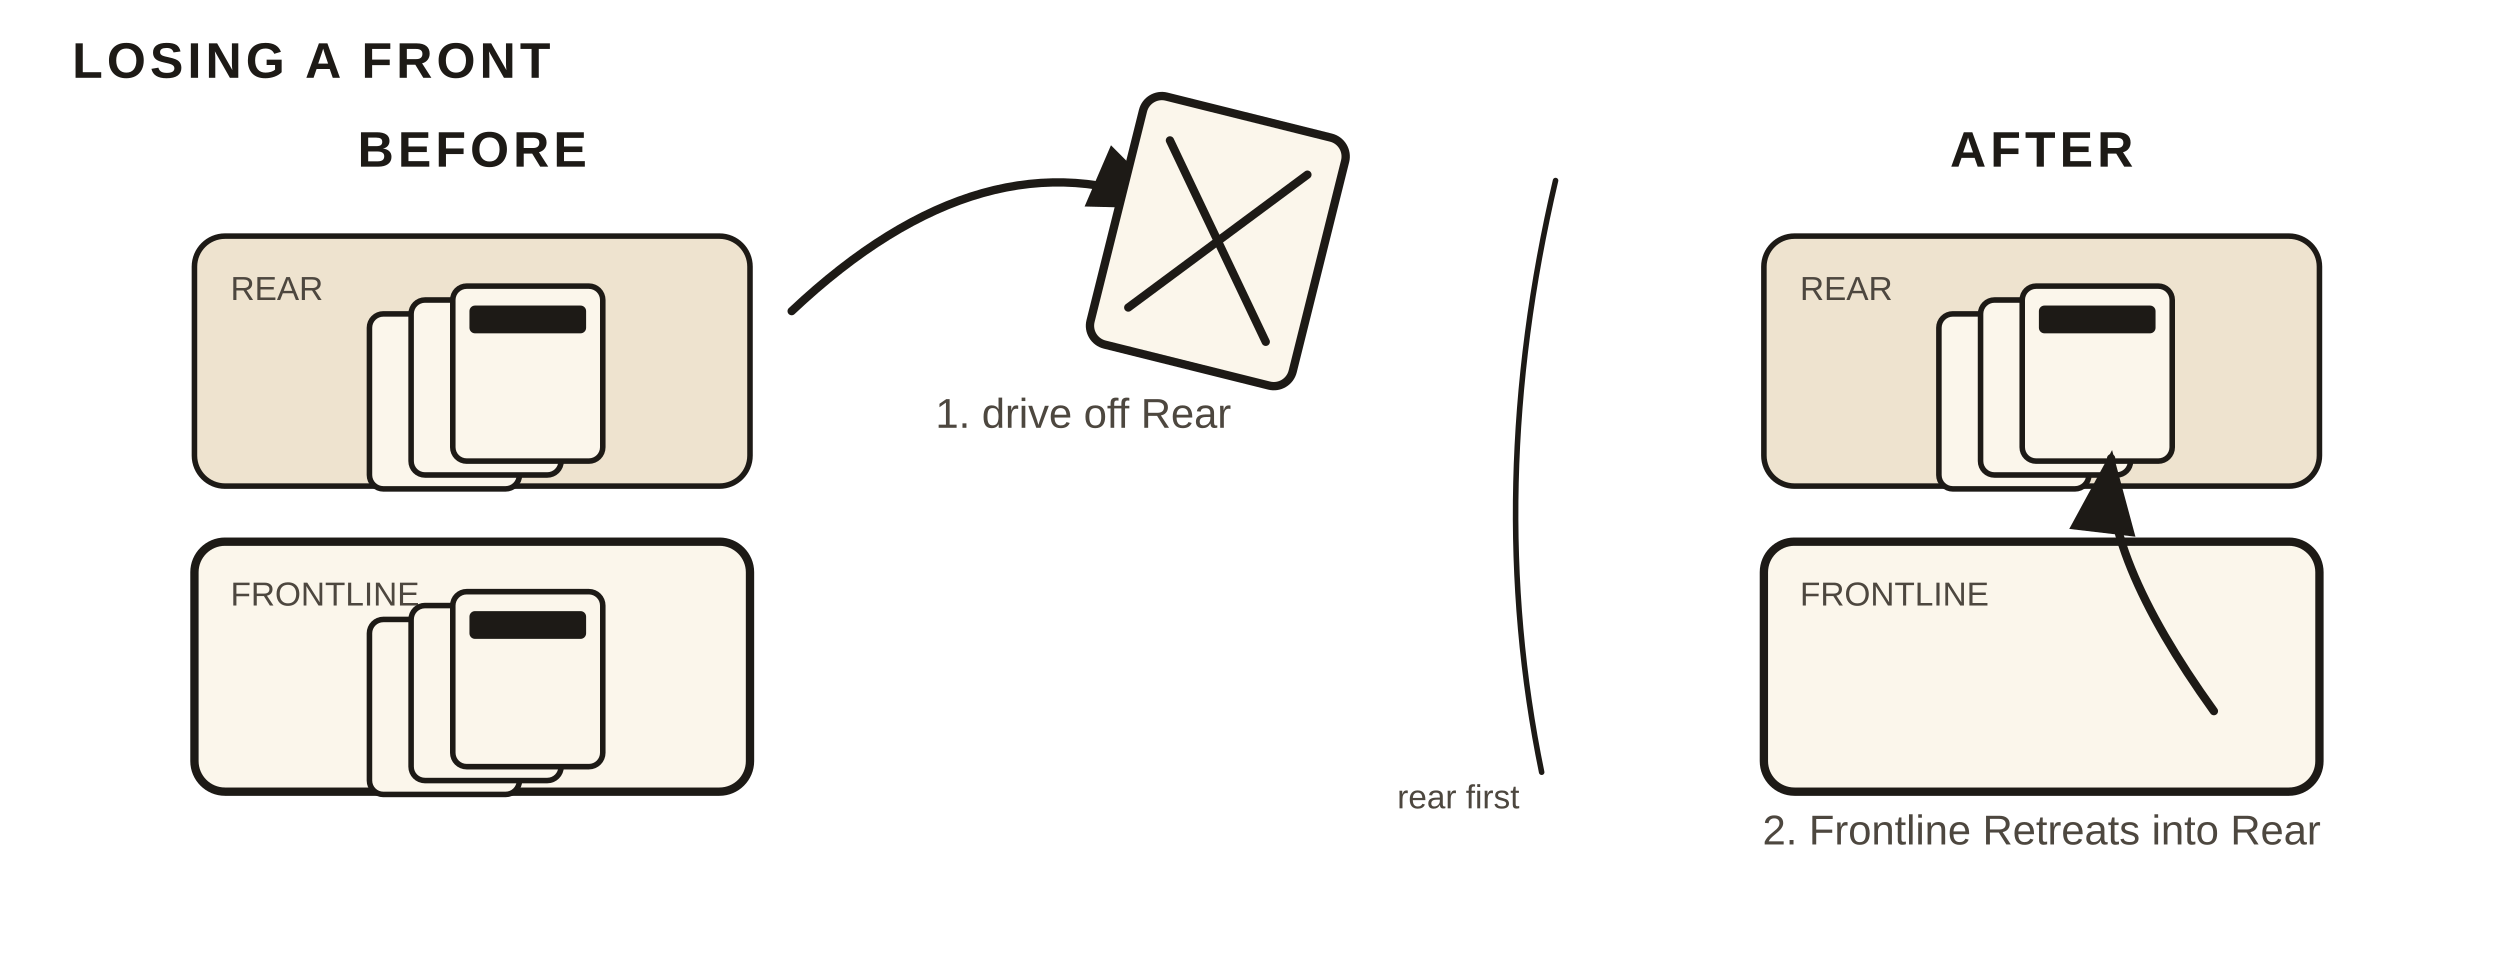
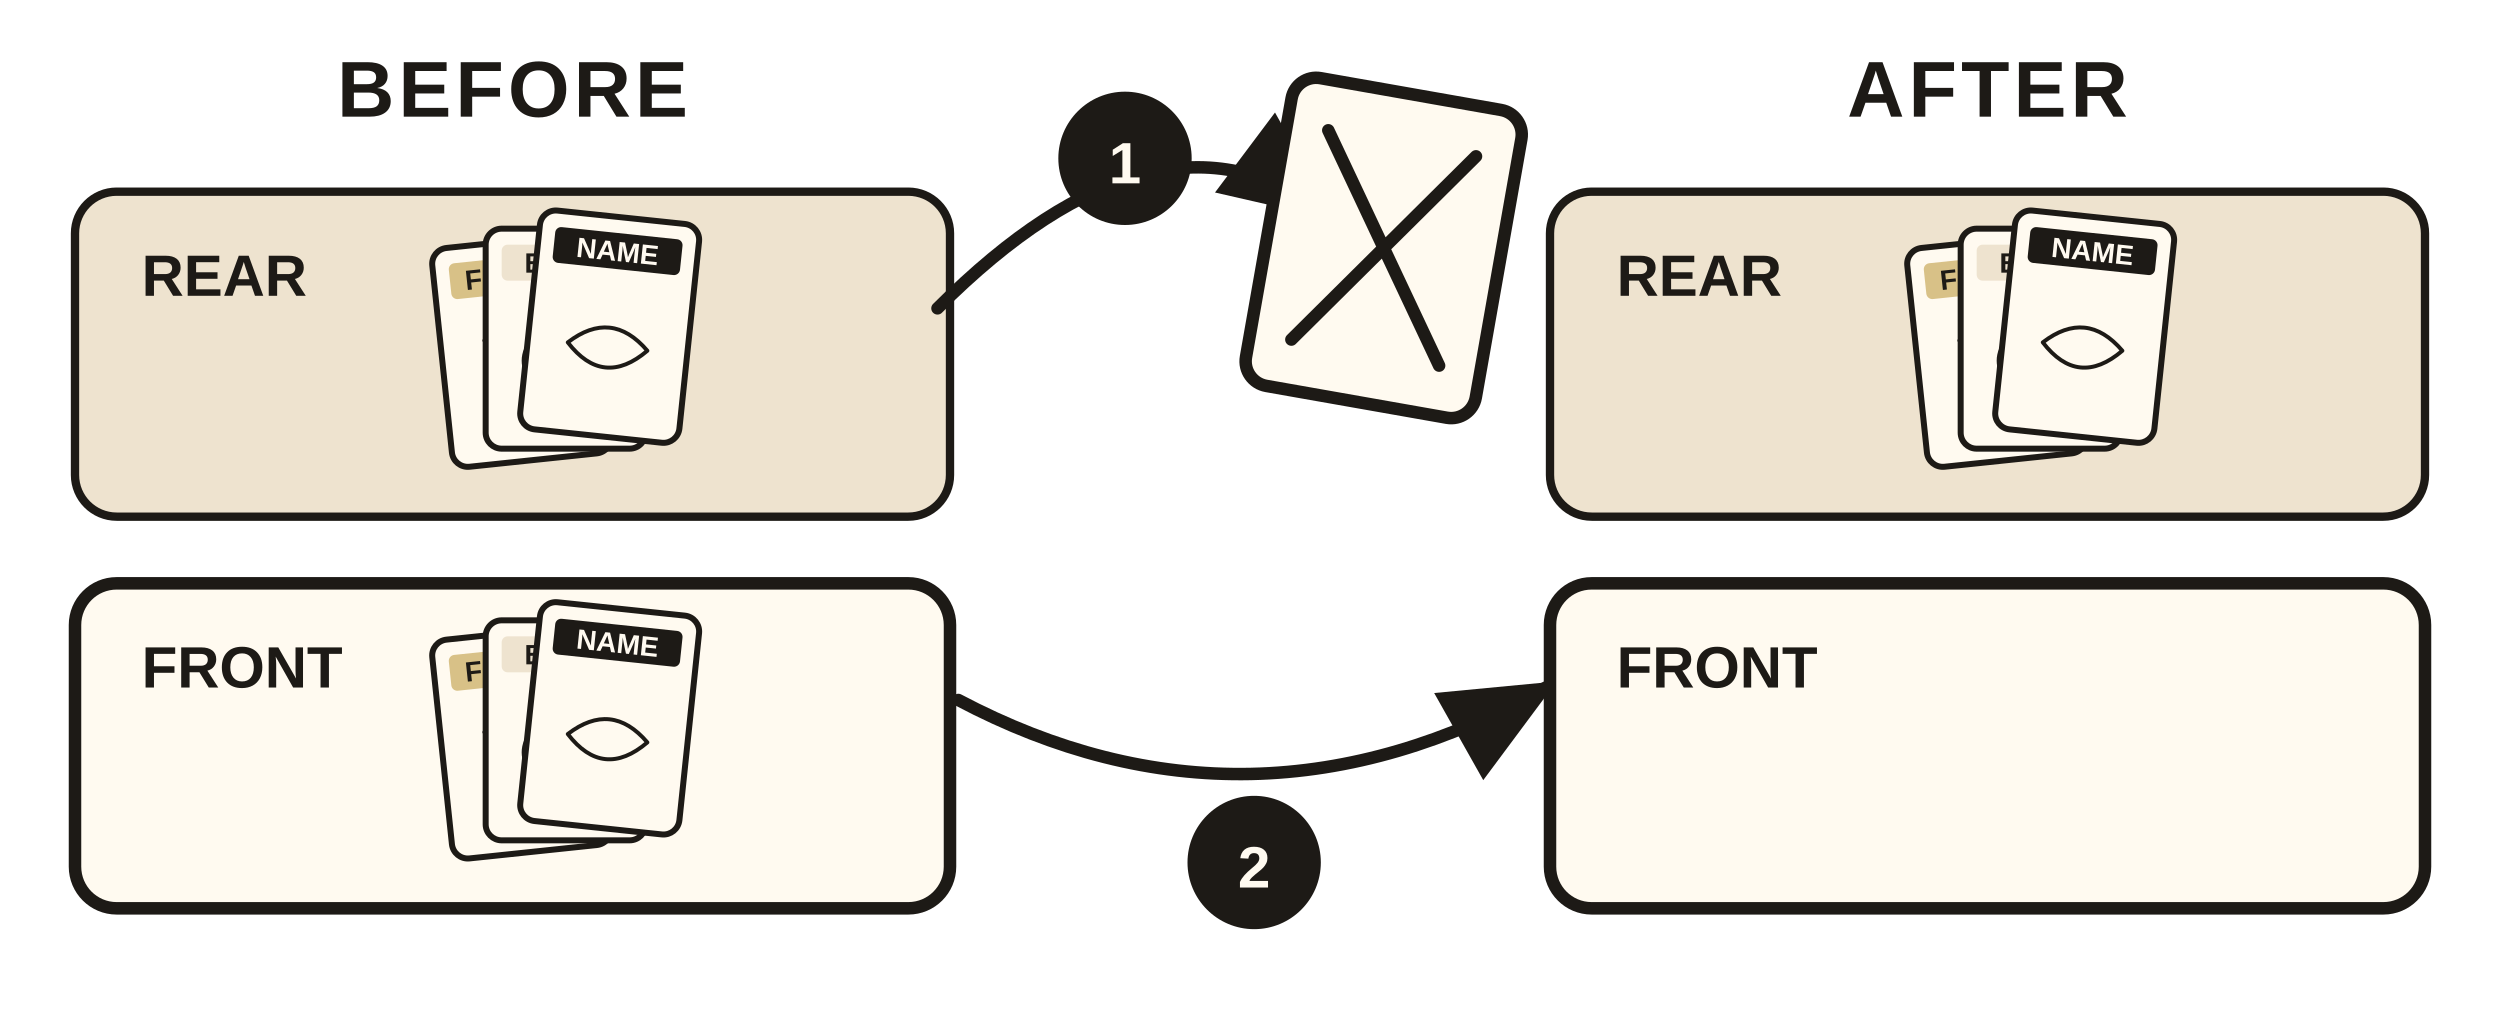
- <svg xmlns="http://www.w3.org/2000/svg" width="900" height="345" viewBox="0 0 900 345">
+ <svg xmlns="http://www.w3.org/2000/svg" width="600" height="245" viewBox="0 0 600 245">
  <style>
-   .ink{fill:#1d1a16}.paper{fill:#fbf6eb}.wash{fill:#eee3cf}.gold{fill:#dbc58f}
-   .line{stroke:#1d1a16;stroke-width:3;fill:none;stroke-linecap:round;stroke-linejoin:round}
-   .thin{stroke:#1d1a16;stroke-width:2;fill:none;stroke-linecap:round;stroke-linejoin:round}
-   .dash{stroke-dasharray:9 7}
-   .label{font:700 18px Arial,sans-serif;letter-spacing:1.5px;fill:#1d1a16}
-   .small{font:15px Arial,sans-serif;fill:#4d473f}
-   .tiny{font:12px Arial,sans-serif;fill:#4d473f}
-   .title{font:700 18px Georgia,serif;fill:#1d1a16}
-   .light{fill:#fbf6eb}
+ .ink{fill:#1d1a16}.paper{fill:#fffaf0}.wash{fill:#eee3cf}.gold{fill:#d8c187}
+ .line{stroke:#1d1a16;stroke-width:3;fill:none;stroke-linecap:round;stroke-linejoin:round}
+ .thin{stroke:#1d1a16;stroke-width:2;fill:none;stroke-linecap:round;stroke-linejoin:round}
+ .lab{font:700 19px Arial,sans-serif;letter-spacing:1px;fill:#1d1a16}
+ .mini{font:700 14px Arial,sans-serif;fill:#1d1a16}
+ .light{fill:#fffaf0}
</style>
  <defs>
-     <marker id="arrow" markerWidth="12" markerHeight="12" refX="9" refY="4" orient="auto">
-       <path d="M0 0 L0 8 L10 4 Z" fill="#1d1a16" />
+     <marker id="a" markerWidth="11" markerHeight="11" refX="8" refY="4" orient="auto">
+       <path d="M0 0 L0 8 L9 4 Z" fill="#1d1a16" />
    </marker>
  </defs>
-   <text x="26" y="28" class="label">LOSING A FRONT</text>
-   <g transform="translate(45 60)">
-     <text x="125" y="0" text-anchor="middle" class="label">BEFORE</text>
-     <rect x="25" y="25" width="200" height="90" rx="11" class="wash" stroke="#1d1a16" stroke-width="2" />
-     <text x="38" y="48" class="tiny">REAR</text>
-     <rect x="25" y="135" width="200" height="90" rx="11" class="paper" stroke="#1d1a16" stroke-width="3" />
-     <text x="38" y="158" class="tiny">FRONTLINE</text>
-     <g transform="translate(88 43)">
-       <rect x="0" y="10" width="54" height="63" rx="5" class="paper" stroke="#1d1a16" stroke-width="2" />
-       <rect x="15" y="5" width="54" height="63" rx="5" class="paper" stroke="#1d1a16" stroke-width="2" />
-       <rect x="30" width="54" height="63" rx="5" class="paper" stroke="#1d1a16" stroke-width="2" />
-       <rect x="36" y="7" width="42" height="10" rx="2" class="ink" />
+   <g transform="translate(18 28)">
+     <text x="105" y="0" text-anchor="middle" class="lab">BEFORE</text>
+     <rect x="0" y="18" width="210" height="78" rx="10" class="wash" stroke="#1d1a16" stroke-width="2" />
+     <rect x="0" y="112" width="210" height="78" rx="10" class="paper" stroke="#1d1a16" stroke-width="3" />
+     <text x="16" y="43" class="mini">REAR</text>
+     <text x="16" y="137" class="mini">FRONT</text>
+     <g transform="translate(88 24) scale(0.48)">
+       <g transform="translate(0 12) rotate(-6 40 55) scale(1)">
+         <rect width="80" height="110" rx="8" class="paper" stroke="#1d1a16" stroke-width="3" />
+         <rect x="8" y="8" width="64" height="18" rx="3" class="gold" />
+         <text x="40" y="22" text-anchor="middle" class="mini">FORCE</text>
+         <path class="thin" d="M22 48 L58 84 M58 48 L22 84" />
+         <circle cx="40" cy="66" r="7" class="paper" stroke="#1d1a16" stroke-width="2" />
+       </g>
+       <g transform="translate(22 6) rotate(0 40 55) scale(1)">
+         <rect width="80" height="110" rx="8" class="paper" stroke="#1d1a16" stroke-width="3" />
+         <rect x="8" y="8" width="64" height="18" rx="3" class="wash" />
+         <text x="40" y="22" text-anchor="middle" class="mini">BOND</text>
+         <circle cx="33" cy="66" r="14" class="thin" />
+         <circle cx="48" cy="66" r="14" class="thin" />
+       </g>
+       <g transform="translate(44 0) rotate(6 40 55) scale(1)">
+         <rect width="80" height="110" rx="8" class="paper" stroke="#1d1a16" stroke-width="3" />
+         <rect x="8" y="8" width="64" height="18" rx="3" class="ink" />
+         <text x="40" y="22" text-anchor="middle" class="mini light">NAME</text>
+         <path class="thin" d="M20 65 Q40 46 60 65 Q40 86 20 65 Z" />
+       </g>
    </g>
-     <g transform="translate(88 153)">
-       <rect x="0" y="10" width="54" height="63" rx="5" class="paper" stroke="#1d1a16" stroke-width="2" />
-       <rect x="15" y="5" width="54" height="63" rx="5" class="paper" stroke="#1d1a16" stroke-width="2" />
-       <rect x="30" width="54" height="63" rx="5" class="paper" stroke="#1d1a16" stroke-width="2" />
-       <rect x="36" y="7" width="42" height="10" rx="2" class="ink" />
+     <g transform="translate(88 118) scale(0.48)">
+       <g transform="translate(0 12) rotate(-6 40 55) scale(1)">
+         <rect width="80" height="110" rx="8" class="paper" stroke="#1d1a16" stroke-width="3" />
+         <rect x="8" y="8" width="64" height="18" rx="3" class="gold" />
+         <text x="40" y="22" text-anchor="middle" class="mini">FORCE</text>
+         <path class="thin" d="M22 48 L58 84 M58 48 L22 84" />
+         <circle cx="40" cy="66" r="7" class="paper" stroke="#1d1a16" stroke-width="2" />
+       </g>
+       <g transform="translate(22 6) rotate(0 40 55) scale(1)">
+         <rect width="80" height="110" rx="8" class="paper" stroke="#1d1a16" stroke-width="3" />
+         <rect x="8" y="8" width="64" height="18" rx="3" class="wash" />
+         <text x="40" y="22" text-anchor="middle" class="mini">BOND</text>
+         <circle cx="33" cy="66" r="14" class="thin" />
+         <circle cx="48" cy="66" r="14" class="thin" />
+       </g>
+       <g transform="translate(44 0) rotate(6 40 55) scale(1)">
+         <rect width="80" height="110" rx="8" class="paper" stroke="#1d1a16" stroke-width="3" />
+         <rect x="8" y="8" width="64" height="18" rx="3" class="ink" />
+         <text x="40" y="22" text-anchor="middle" class="mini light">NAME</text>
+         <path class="thin" d="M20 65 Q40 46 60 65 Q40 86 20 65 Z" />
+       </g>
    </g>
  </g>
-   <path class="line" d="M285 112 Q355 46 420 74" marker-end="url(#arrow)" />
-   <g transform="translate(402 44) rotate(14 50 40)">
-     <rect x="0" y="0" width="75" height="92" rx="7" class="paper" stroke="#1d1a16" stroke-width="3" />
-     <path class="line" d="M12 15 L63 77 M63 15 L12 77" />
+   <path class="line" d="M225 74 Q278 21 318 51" marker-end="url(#a)" />
+   <g transform="translate(304 22) rotate(10 28 38)">
+     <rect width="56" height="75" rx="6" class="paper" stroke="#1d1a16" stroke-width="3" />
+     <path class="line" d="M10 12 L46 63 M46 12 L10 63" />
  </g>
-   <text x="390" y="154" text-anchor="middle" class="small">1. drive off Rear</text>
-   <g transform="translate(610 60)">
-     <text x="125" y="0" text-anchor="middle" class="label">AFTER</text>
-     <rect x="25" y="25" width="200" height="90" rx="11" class="wash" stroke="#1d1a16" stroke-width="2" />
-     <text x="38" y="48" class="tiny">REAR</text>
-     <rect x="25" y="135" width="200" height="90" rx="11" class="paper" stroke="#1d1a16" stroke-width="3" />
-     <text x="38" y="158" class="tiny">FRONTLINE</text>
-     <g transform="translate(88 43)">
-       <rect x="0" y="10" width="54" height="63" rx="5" class="paper" stroke="#1d1a16" stroke-width="2" />
-       <rect x="15" y="5" width="54" height="63" rx="5" class="paper" stroke="#1d1a16" stroke-width="2" />
-       <rect x="30" width="54" height="63" rx="5" class="paper" stroke="#1d1a16" stroke-width="2" />
-       <rect x="36" y="7" width="42" height="10" rx="2" class="ink" />
+   <circle cx="270" cy="38" r="16" class="ink" />
+   <text x="270" y="44" text-anchor="middle" class="mini light">1</text>
+   <path class="line" d="M230 168 Q300 205 371 165" marker-end="url(#a)" />
+   <circle cx="301" cy="207" r="16" class="ink" />
+   <text x="301" y="213" text-anchor="middle" class="mini light">2</text>
+   <g transform="translate(372 28)">
+     <text x="105" y="0" text-anchor="middle" class="lab">AFTER</text>
+     <rect x="0" y="18" width="210" height="78" rx="10" class="wash" stroke="#1d1a16" stroke-width="2" />
+     <rect x="0" y="112" width="210" height="78" rx="10" class="paper" stroke="#1d1a16" stroke-width="3" />
+     <text x="16" y="43" class="mini">REAR</text>
+     <text x="16" y="137" class="mini">FRONT</text>
+     <g transform="translate(88 24) scale(0.48)">
+       <g transform="translate(0 12) rotate(-6 40 55) scale(1)">
+         <rect width="80" height="110" rx="8" class="paper" stroke="#1d1a16" stroke-width="3" />
+         <rect x="8" y="8" width="64" height="18" rx="3" class="gold" />
+         <text x="40" y="22" text-anchor="middle" class="mini">FORCE</text>
+         <path class="thin" d="M22 48 L58 84 M58 48 L22 84" />
+         <circle cx="40" cy="66" r="7" class="paper" stroke="#1d1a16" stroke-width="2" />
+       </g>
+       <g transform="translate(22 6) rotate(0 40 55) scale(1)">
+         <rect width="80" height="110" rx="8" class="paper" stroke="#1d1a16" stroke-width="3" />
+         <rect x="8" y="8" width="64" height="18" rx="3" class="wash" />
+         <text x="40" y="22" text-anchor="middle" class="mini">BOND</text>
+         <circle cx="33" cy="66" r="14" class="thin" />
+         <circle cx="48" cy="66" r="14" class="thin" />
+       </g>
+       <g transform="translate(44 0) rotate(6 40 55) scale(1)">
+         <rect width="80" height="110" rx="8" class="paper" stroke="#1d1a16" stroke-width="3" />
+         <rect x="8" y="8" width="64" height="18" rx="3" class="ink" />
+         <text x="40" y="22" text-anchor="middle" class="mini light">NAME</text>
+         <path class="thin" d="M20 65 Q40 46 60 65 Q40 86 20 65 Z" />
+       </g>
    </g>
-     <path class="line" d="M187 196 Q146 139 150 105" marker-end="url(#arrow)" />
  </g>
-   <text x="735" y="304" text-anchor="middle" class="small">2. Frontline Retreats into Rear</text>
-   <path class="thin" d="M560 65 Q534 176 555 278" />
-   <text x="525" y="291" text-anchor="middle" class="tiny">rear first</text>
</svg>
